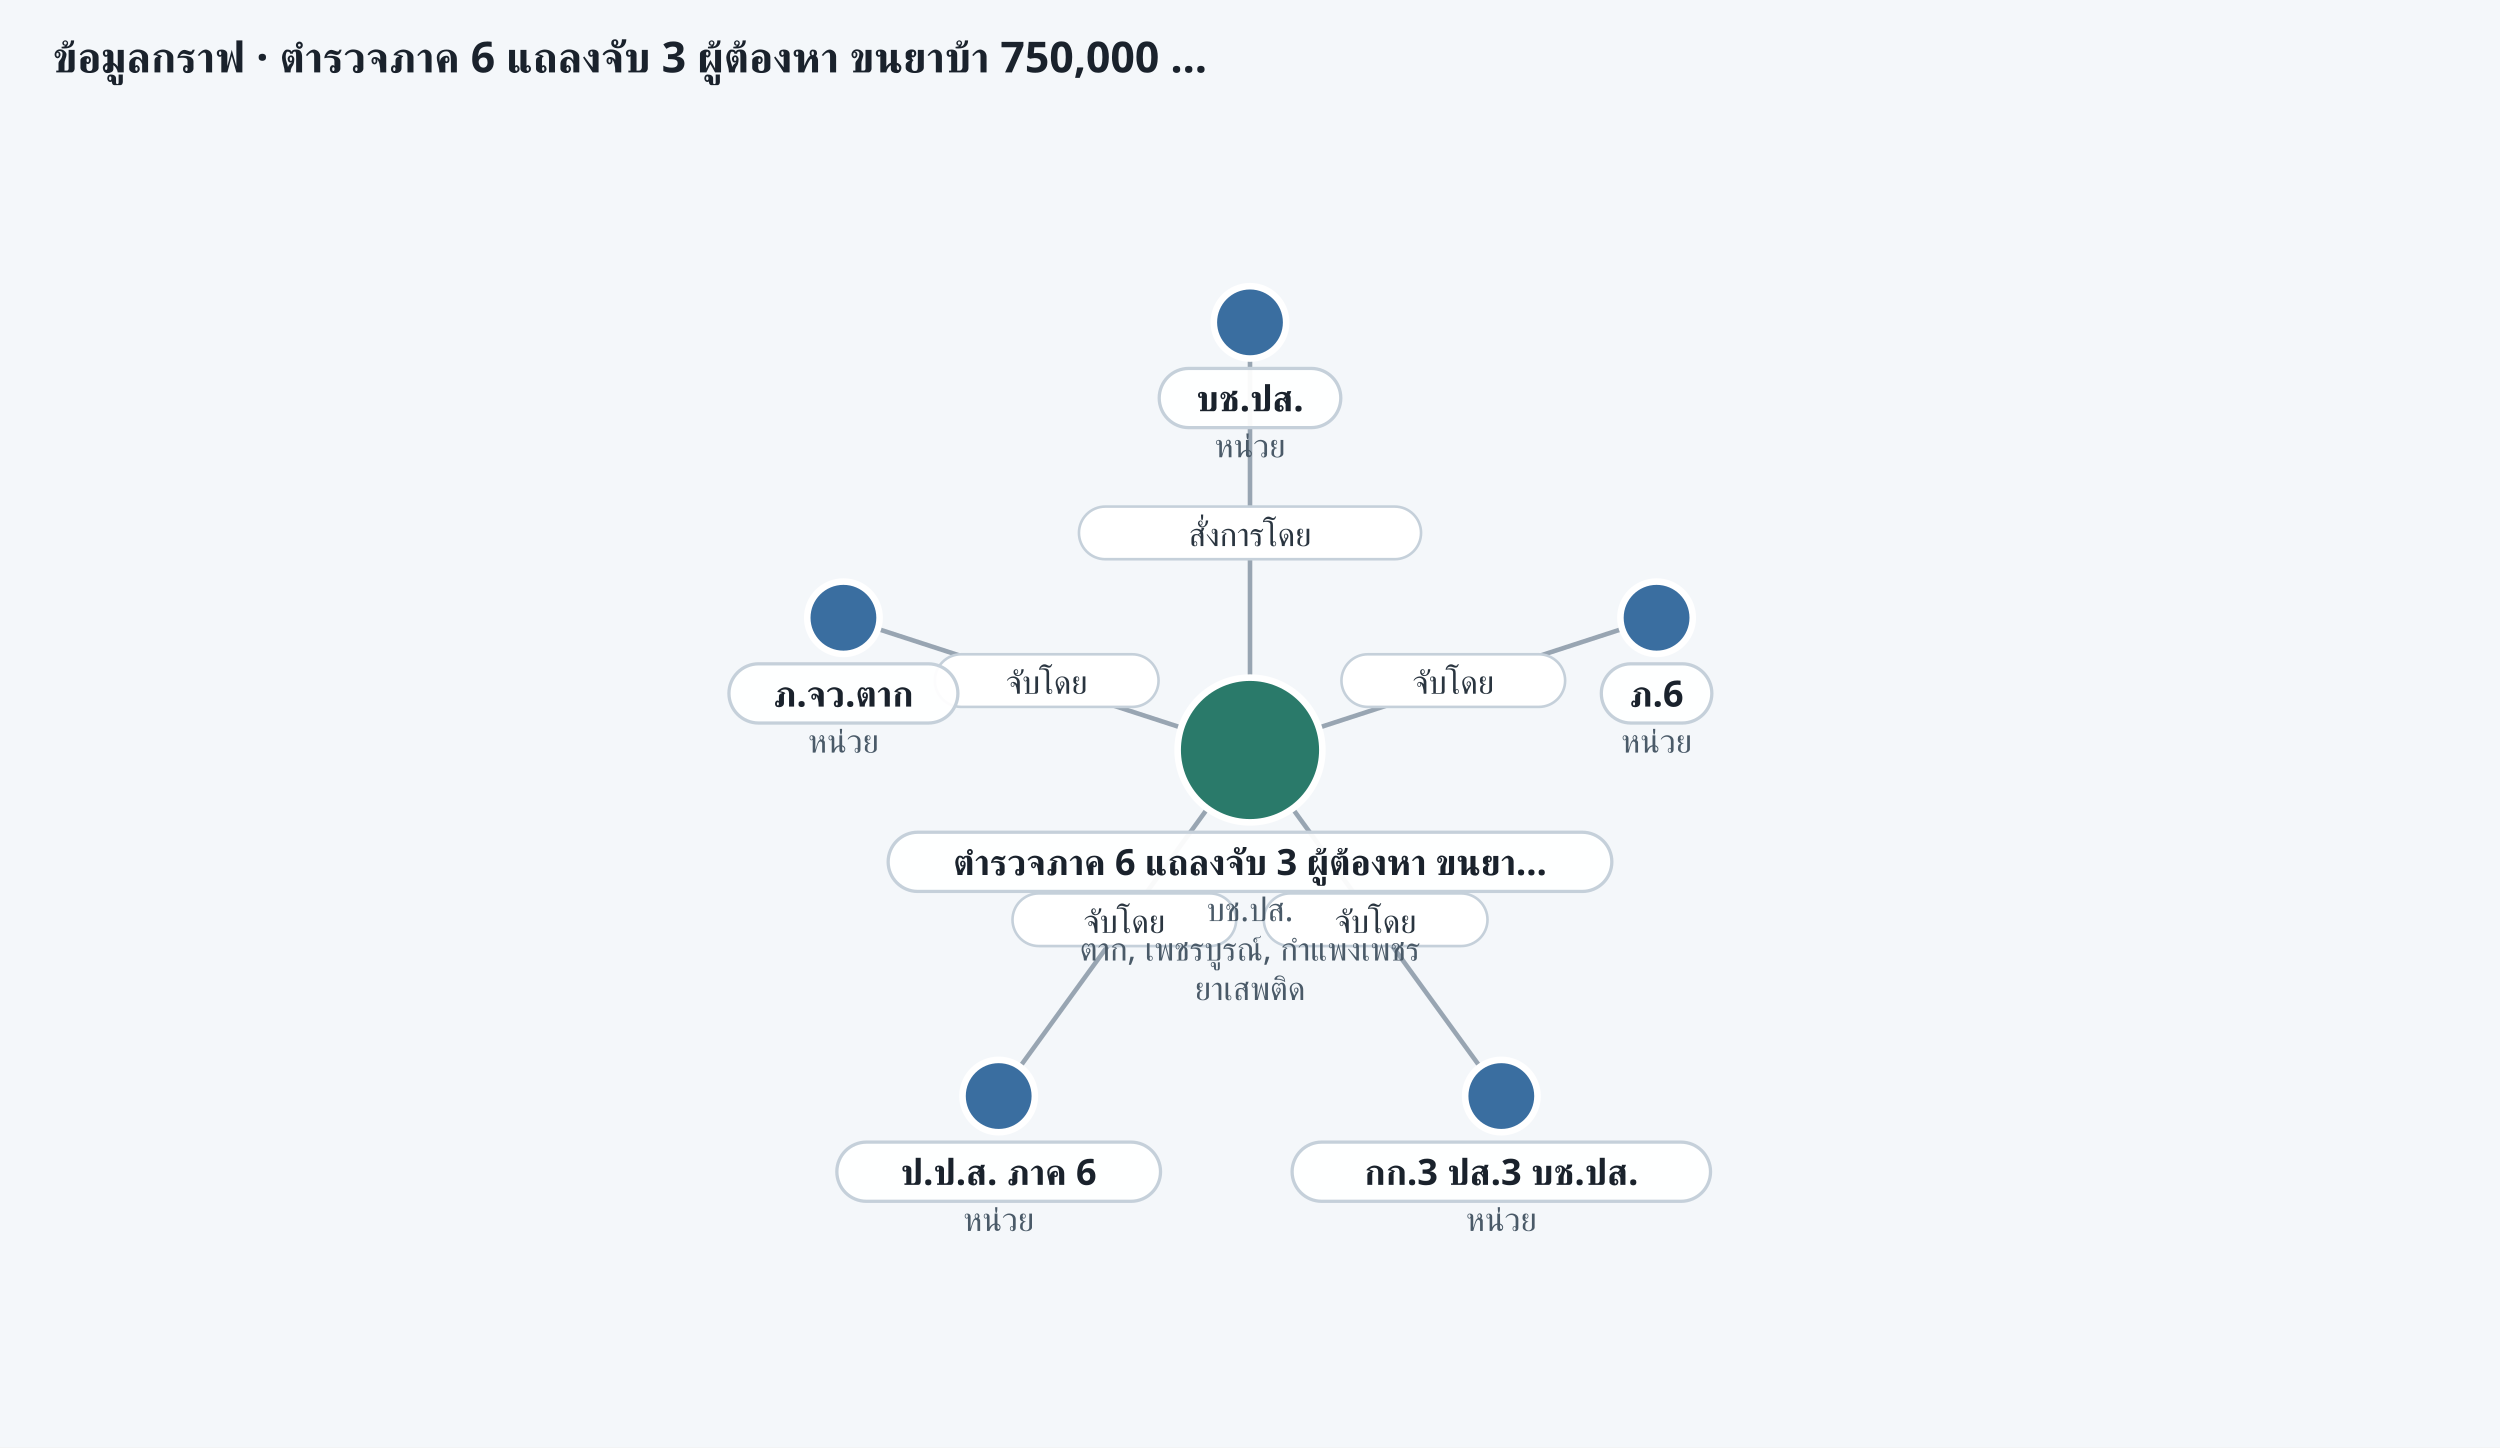
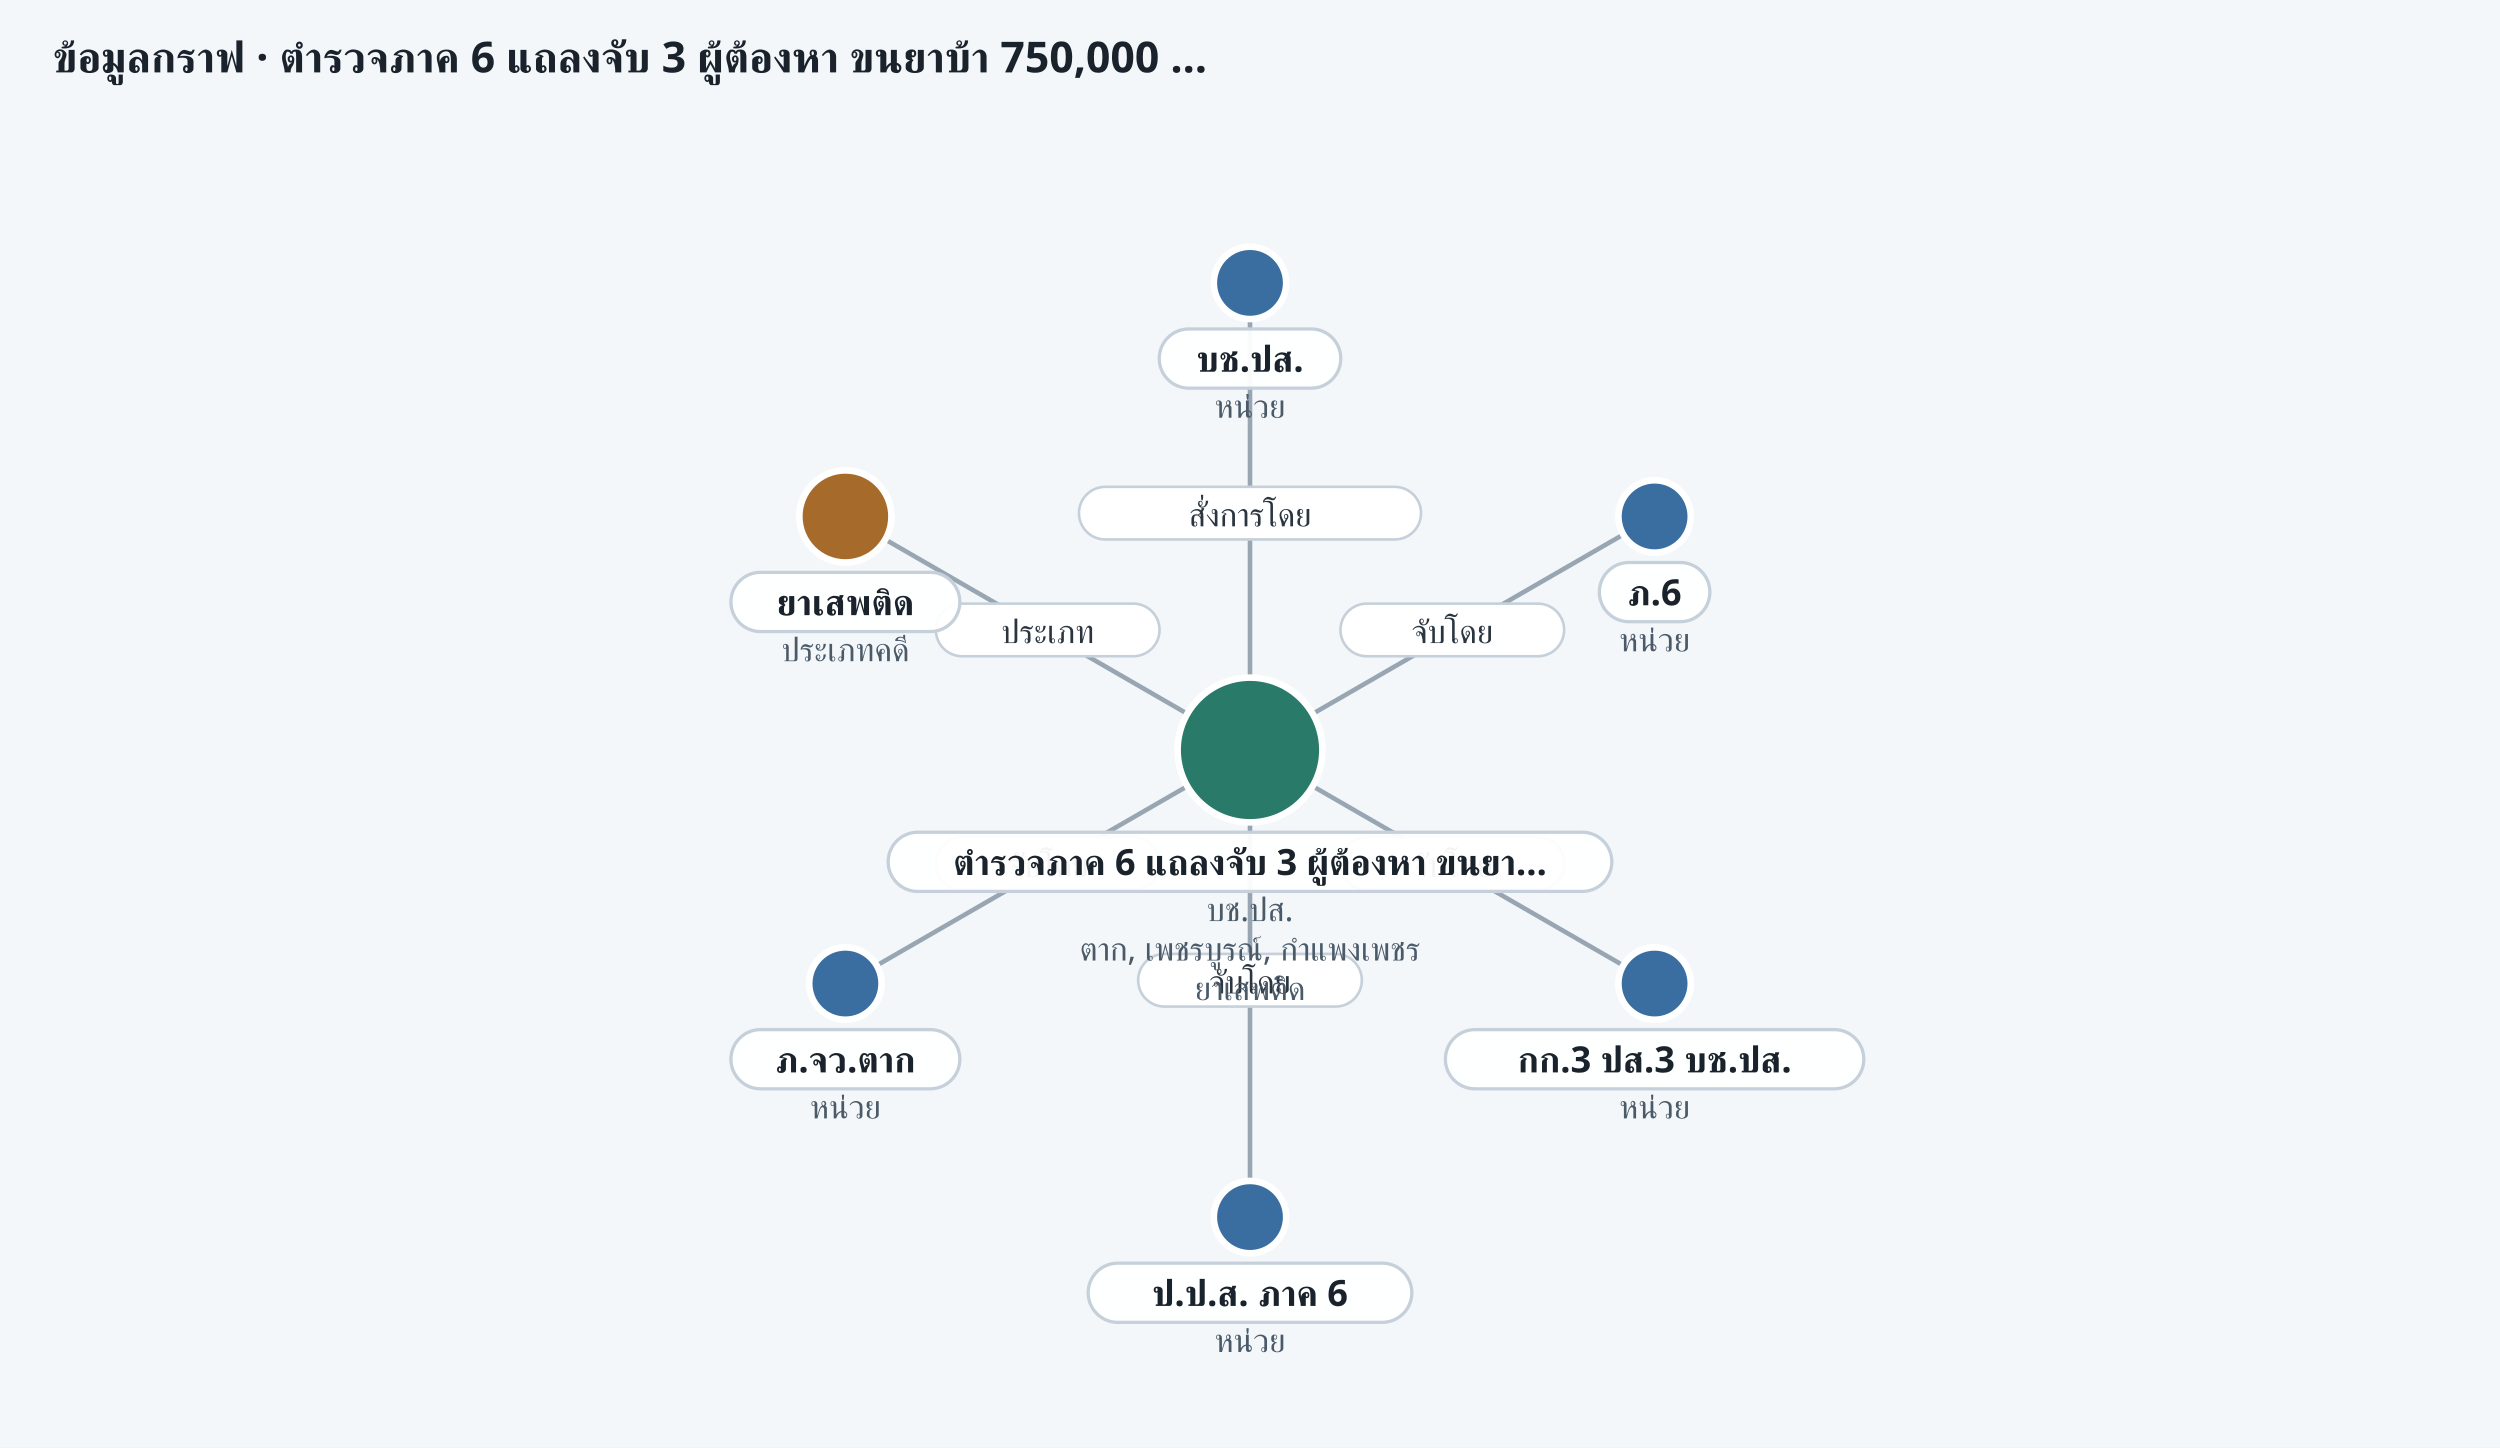
<svg xmlns="http://www.w3.org/2000/svg" width="760" height="440" viewBox="0 0 760 440" role="img" aria-label="ego graph 20261022-line-drug-tak-yaba-750k">
  <rect width="100%" height="100%" fill="#f4f7fa" />
  <text x="16" y="22" font-size="13" font-weight="700" fill="#1a222c" font-family="Sarabun, Anuphan, sans-serif">ข้อมูลกราฟ · ตำรวจภาค 6 แถลงจับ 3 ผู้ต้องหา ขนยาบ้า 750,000 …</text>
-   <line x1="380.0" y1="228.0" x2="380.0" y2="98.0" stroke="#7a8a9a" stroke-width="1.4" opacity="0.75" />
-   <rect x="328.0" y="154.0" width="104.0" height="16" rx="8" fill="#fff" stroke="#c5d0da" stroke-width="0.8" />
-   <text x="380.0" y="166.0" text-anchor="middle" font-size="10" fill="#2a3540" font-family="Sarabun, Anuphan, sans-serif">สั่งการโดย</text>
-   <line x1="380.0" y1="228.0" x2="503.6" y2="187.8" stroke="#7a8a9a" stroke-width="1.4" opacity="0.75" />
-   <rect x="407.8" y="198.9" width="68.0" height="16" rx="8" fill="#fff" stroke="#c5d0da" stroke-width="0.8" />
-   <text x="441.8" y="210.9" text-anchor="middle" font-size="10" fill="#2a3540" font-family="Sarabun, Anuphan, sans-serif">จับโดย</text>
-   <line x1="380.0" y1="228.0" x2="456.4" y2="333.2" stroke="#7a8a9a" stroke-width="1.4" opacity="0.75" />
-   <rect x="384.2" y="271.6" width="68.0" height="16" rx="8" fill="#fff" stroke="#c5d0da" stroke-width="0.8" />
-   <text x="418.2" y="283.6" text-anchor="middle" font-size="10" fill="#2a3540" font-family="Sarabun, Anuphan, sans-serif">จับโดย</text>
-   <line x1="380.0" y1="228.0" x2="303.6" y2="333.2" stroke="#7a8a9a" stroke-width="1.4" opacity="0.75" />
-   <rect x="307.8" y="271.6" width="68.0" height="16" rx="8" fill="#fff" stroke="#c5d0da" stroke-width="0.8" />
-   <text x="341.8" y="283.6" text-anchor="middle" font-size="10" fill="#2a3540" font-family="Sarabun, Anuphan, sans-serif">จับโดย</text>
-   <line x1="380.0" y1="228.0" x2="256.4" y2="187.8" stroke="#7a8a9a" stroke-width="1.4" opacity="0.75" />
-   <rect x="284.2" y="198.9" width="68.0" height="16" rx="8" fill="#fff" stroke="#c5d0da" stroke-width="0.8" />
-   <text x="318.2" y="210.9" text-anchor="middle" font-size="10" fill="#2a3540" font-family="Sarabun, Anuphan, sans-serif">จับโดย</text>
+   <line x1="380.0" y1="228.0" x2="380.0" y2="86.0" stroke="#7a8a9a" stroke-width="1.4" opacity="0.75" />
+   <rect x="328.0" y="148.0" width="104.0" height="16" rx="8" fill="#fff" stroke="#c5d0da" stroke-width="0.8" />
+   <text x="380.0" y="160.0" text-anchor="middle" font-size="10" fill="#2a3540" font-family="Sarabun, Anuphan, sans-serif">สั่งการโดย</text>
+   <line x1="380.0" y1="228.0" x2="503.0" y2="157.0" stroke="#7a8a9a" stroke-width="1.4" opacity="0.75" />
+   <rect x="407.5" y="183.5" width="68.0" height="16" rx="8" fill="#fff" stroke="#c5d0da" stroke-width="0.8" />
+   <text x="441.5" y="195.5" text-anchor="middle" font-size="10" fill="#2a3540" font-family="Sarabun, Anuphan, sans-serif">จับโดย</text>
+   <line x1="380.0" y1="228.0" x2="503.0" y2="299.0" stroke="#7a8a9a" stroke-width="1.4" opacity="0.75" />
+   <rect x="407.5" y="254.5" width="68.0" height="16" rx="8" fill="#fff" stroke="#c5d0da" stroke-width="0.8" />
+   <text x="441.5" y="266.5" text-anchor="middle" font-size="10" fill="#2a3540" font-family="Sarabun, Anuphan, sans-serif">จับโดย</text>
+   <line x1="380.0" y1="228.0" x2="380.0" y2="370.0" stroke="#7a8a9a" stroke-width="1.4" opacity="0.75" />
+   <rect x="346.0" y="290.0" width="68.0" height="16" rx="8" fill="#fff" stroke="#c5d0da" stroke-width="0.8" />
+   <text x="380.0" y="302.0" text-anchor="middle" font-size="10" fill="#2a3540" font-family="Sarabun, Anuphan, sans-serif">จับโดย</text>
+   <line x1="380.0" y1="228.0" x2="257.0" y2="299.0" stroke="#7a8a9a" stroke-width="1.4" opacity="0.75" />
+   <rect x="284.5" y="254.5" width="68.0" height="16" rx="8" fill="#fff" stroke="#c5d0da" stroke-width="0.8" />
+   <text x="318.5" y="266.5" text-anchor="middle" font-size="10" fill="#2a3540" font-family="Sarabun, Anuphan, sans-serif">จับโดย</text>
+   <line x1="380.0" y1="228.0" x2="257.0" y2="157.0" stroke="#7a8a9a" stroke-width="1.4" opacity="0.75" />
+   <rect x="284.5" y="183.5" width="68.0" height="16" rx="8" fill="#fff" stroke="#c5d0da" stroke-width="0.8" />
+   <text x="318.5" y="195.5" text-anchor="middle" font-size="10" fill="#2a3540" font-family="Sarabun, Anuphan, sans-serif">ประเภท</text>
  <circle cx="380.0" cy="228.0" r="22" fill="#2a7a6a" stroke="#fff" stroke-width="2" />
  <rect x="270.0" y="253.0" width="220.0" height="18" rx="9" fill="rgba(255,255,255,0.94)" stroke="#c5d0da" />
  <text x="380.0" y="266.0" text-anchor="middle" font-size="11" font-weight="600" fill="#1a222c" font-family="Sarabun, Anuphan, sans-serif">ตำรวจภาค 6 แถลงจับ 3 ผู้ต้องหา ขนยา…</text>
  <text x="380.0" y="280.0" text-anchor="middle" font-size="10" fill="#4a5a68" font-family="Sarabun, Anuphan, sans-serif">บช.ปส.</text>
  <text x="380.0" y="292.0" text-anchor="middle" font-size="10" fill="#4a5a68" font-family="Sarabun, Anuphan, sans-serif">ตาก, เพชรบูรณ์, กำแพงเพชร</text>
  <text x="380.0" y="304.0" text-anchor="middle" font-size="10" fill="#4a5a68" font-family="Sarabun, Anuphan, sans-serif">ยาเสพติด</text>
-   <circle cx="380.0" cy="98.0" r="11" fill="#3a6ea0" stroke="#fff" stroke-width="2" />
-   <rect x="352.4" y="112.0" width="55.2" height="18" rx="9" fill="rgba(255,255,255,0.94)" stroke="#c5d0da" />
-   <text x="380.0" y="125.0" text-anchor="middle" font-size="11" font-weight="600" fill="#1a222c" font-family="Sarabun, Anuphan, sans-serif">บช.ปส.</text>
-   <text x="380.0" y="139.0" text-anchor="middle" font-size="10" fill="#4a5a68" font-family="Sarabun, Anuphan, sans-serif">หน่วย</text>
-   <circle cx="503.6" cy="187.8" r="11" fill="#3a6ea0" stroke="#fff" stroke-width="2" />
-   <rect x="486.8" y="201.8" width="33.6" height="18" rx="9" fill="rgba(255,255,255,0.94)" stroke="#c5d0da" />
-   <text x="503.6" y="214.8" text-anchor="middle" font-size="11" font-weight="600" fill="#1a222c" font-family="Sarabun, Anuphan, sans-serif">ภ.6</text>
-   <text x="503.6" y="228.8" text-anchor="middle" font-size="10" fill="#4a5a68" font-family="Sarabun, Anuphan, sans-serif">หน่วย</text>
-   <circle cx="456.4" cy="333.2" r="11" fill="#3a6ea0" stroke="#fff" stroke-width="2" />
-   <rect x="392.8" y="347.2" width="127.2" height="18" rx="9" fill="rgba(255,255,255,0.94)" stroke="#c5d0da" />
-   <text x="456.4" y="360.2" text-anchor="middle" font-size="11" font-weight="600" fill="#1a222c" font-family="Sarabun, Anuphan, sans-serif">กก.3 ปส.3 บช.ปส.</text>
-   <text x="456.4" y="374.2" text-anchor="middle" font-size="10" fill="#4a5a68" font-family="Sarabun, Anuphan, sans-serif">หน่วย</text>
-   <circle cx="303.6" cy="333.2" r="11" fill="#3a6ea0" stroke="#fff" stroke-width="2" />
-   <rect x="254.4" y="347.2" width="98.4" height="18" rx="9" fill="rgba(255,255,255,0.94)" stroke="#c5d0da" />
-   <text x="303.6" y="360.2" text-anchor="middle" font-size="11" font-weight="600" fill="#1a222c" font-family="Sarabun, Anuphan, sans-serif">ป.ป.ส. ภาค 6</text>
-   <text x="303.6" y="374.2" text-anchor="middle" font-size="10" fill="#4a5a68" font-family="Sarabun, Anuphan, sans-serif">หน่วย</text>
-   <circle cx="256.4" cy="187.8" r="11" fill="#3a6ea0" stroke="#fff" stroke-width="2" />
-   <rect x="221.6" y="201.8" width="69.6" height="18" rx="9" fill="rgba(255,255,255,0.94)" stroke="#c5d0da" />
-   <text x="256.4" y="214.8" text-anchor="middle" font-size="11" font-weight="600" fill="#1a222c" font-family="Sarabun, Anuphan, sans-serif">ภ.จว.ตาก</text>
-   <text x="256.4" y="228.8" text-anchor="middle" font-size="10" fill="#4a5a68" font-family="Sarabun, Anuphan, sans-serif">หน่วย</text>
+   <circle cx="380.0" cy="86.0" r="11" fill="#3a6ea0" stroke="#fff" stroke-width="2" />
+   <rect x="352.4" y="100.0" width="55.2" height="18" rx="9" fill="rgba(255,255,255,0.94)" stroke="#c5d0da" />
+   <text x="380.0" y="113.0" text-anchor="middle" font-size="11" font-weight="600" fill="#1a222c" font-family="Sarabun, Anuphan, sans-serif">บช.ปส.</text>
+   <text x="380.0" y="127.0" text-anchor="middle" font-size="10" fill="#4a5a68" font-family="Sarabun, Anuphan, sans-serif">หน่วย</text>
+   <circle cx="503.0" cy="157.0" r="11" fill="#3a6ea0" stroke="#fff" stroke-width="2" />
+   <rect x="486.2" y="171.0" width="33.6" height="18" rx="9" fill="rgba(255,255,255,0.94)" stroke="#c5d0da" />
+   <text x="503.0" y="184.0" text-anchor="middle" font-size="11" font-weight="600" fill="#1a222c" font-family="Sarabun, Anuphan, sans-serif">ภ.6</text>
+   <text x="503.0" y="198.0" text-anchor="middle" font-size="10" fill="#4a5a68" font-family="Sarabun, Anuphan, sans-serif">หน่วย</text>
+   <circle cx="503.0" cy="299.0" r="11" fill="#3a6ea0" stroke="#fff" stroke-width="2" />
+   <rect x="439.4" y="313.0" width="127.2" height="18" rx="9" fill="rgba(255,255,255,0.94)" stroke="#c5d0da" />
+   <text x="503.0" y="326.0" text-anchor="middle" font-size="11" font-weight="600" fill="#1a222c" font-family="Sarabun, Anuphan, sans-serif">กก.3 ปส.3 บช.ปส.</text>
+   <text x="503.0" y="340.0" text-anchor="middle" font-size="10" fill="#4a5a68" font-family="Sarabun, Anuphan, sans-serif">หน่วย</text>
+   <circle cx="380.0" cy="370.0" r="11" fill="#3a6ea0" stroke="#fff" stroke-width="2" />
+   <rect x="330.8" y="384.0" width="98.4" height="18" rx="9" fill="rgba(255,255,255,0.94)" stroke="#c5d0da" />
+   <text x="380.0" y="397.0" text-anchor="middle" font-size="11" font-weight="600" fill="#1a222c" font-family="Sarabun, Anuphan, sans-serif">ป.ป.ส. ภาค 6</text>
+   <text x="380.0" y="411.0" text-anchor="middle" font-size="10" fill="#4a5a68" font-family="Sarabun, Anuphan, sans-serif">หน่วย</text>
+   <circle cx="257.0" cy="299.0" r="11" fill="#3a6ea0" stroke="#fff" stroke-width="2" />
+   <rect x="222.2" y="313.0" width="69.6" height="18" rx="9" fill="rgba(255,255,255,0.94)" stroke="#c5d0da" />
+   <text x="257.0" y="326.0" text-anchor="middle" font-size="11" font-weight="600" fill="#1a222c" font-family="Sarabun, Anuphan, sans-serif">ภ.จว.ตาก</text>
+   <text x="257.0" y="340.0" text-anchor="middle" font-size="10" fill="#4a5a68" font-family="Sarabun, Anuphan, sans-serif">หน่วย</text>
+   <circle cx="257.0" cy="157.0" r="14" fill="#a66b2a" stroke="#fff" stroke-width="2" />
+   <rect x="222.2" y="174.0" width="69.6" height="18" rx="9" fill="rgba(255,255,255,0.94)" stroke="#c5d0da" />
+   <text x="257.0" y="187.0" text-anchor="middle" font-size="11" font-weight="600" fill="#1a222c" font-family="Sarabun, Anuphan, sans-serif">ยาเสพติด</text>
+   <text x="257.0" y="201.0" text-anchor="middle" font-size="10" fill="#4a5a68" font-family="Sarabun, Anuphan, sans-serif">ประเภทคดี</text>
</svg>
